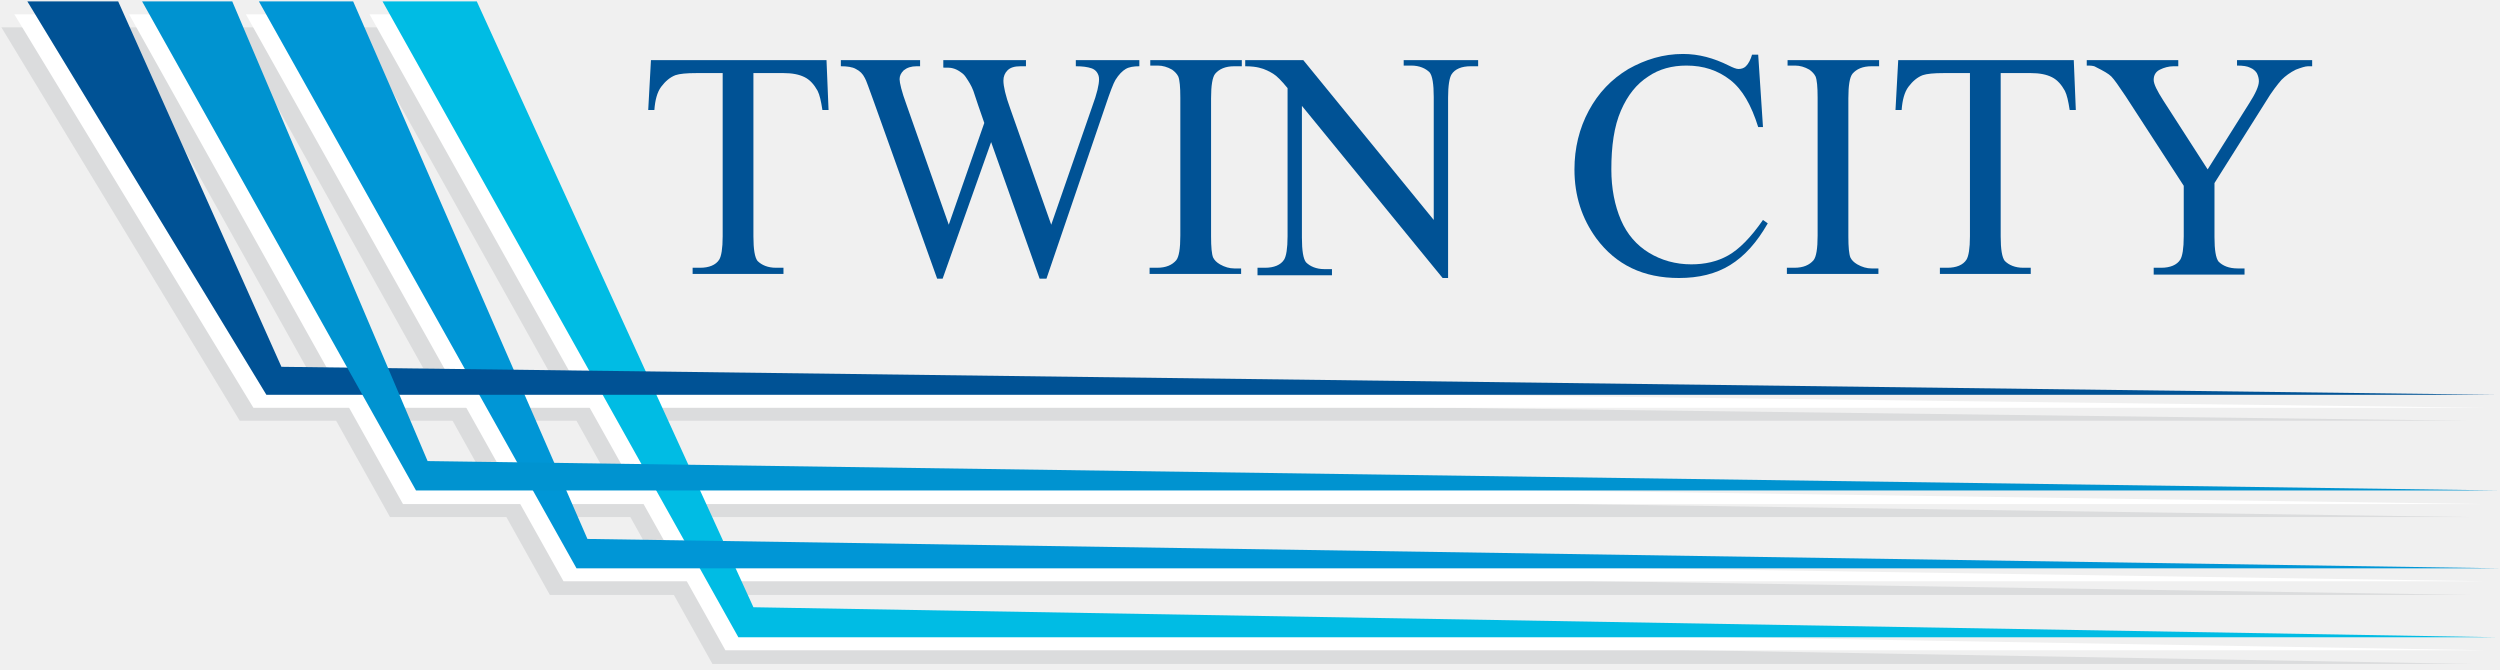
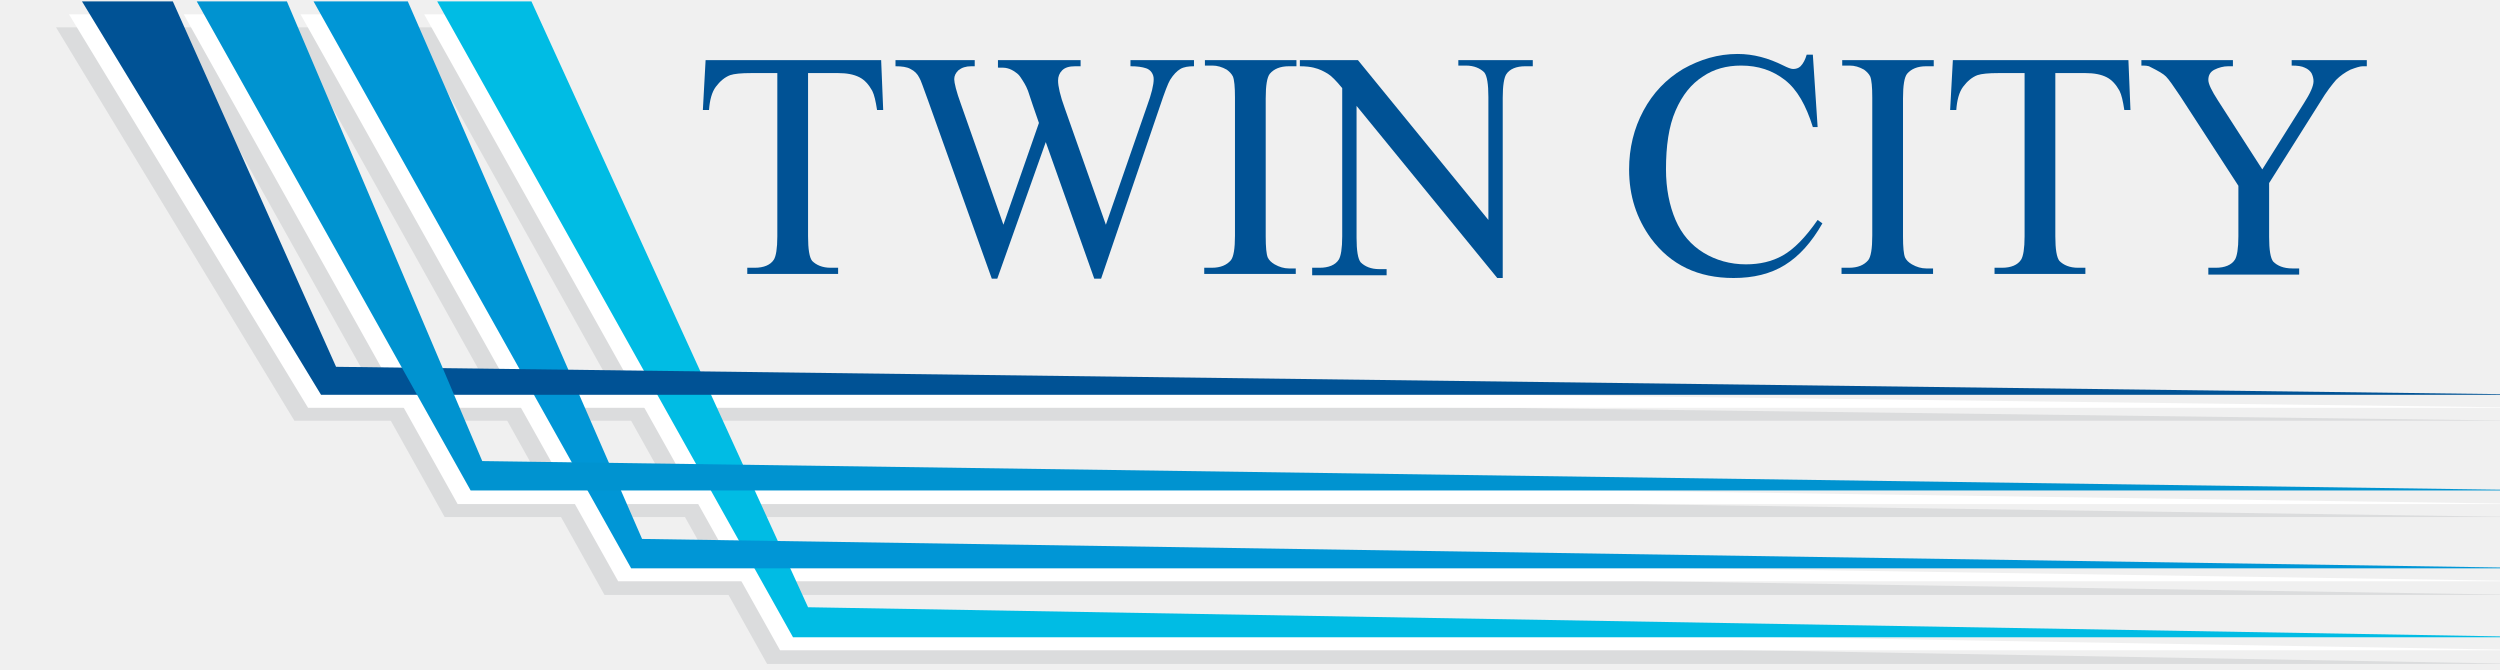
- <svg xmlns="http://www.w3.org/2000/svg" version="1.1" x="0px" y="0px" width="366px" height="98px" viewBox="-0.2 -0.2 366 98" style="enable-background:new -0.2 -0.2 366 98;" xml:space="preserve">
+ <svg xmlns="http://www.w3.org/2000/svg" version="1.1" x="0px" y="0px" width="366px" height="98px" viewBox="-0.2 -0.2 350 98" style="enable-background:new -0.2 -0.2 366 98;" xml:space="preserve">
  <style type="text/css">

	.st0{fill:#FFFFFF;}
	.st1{fill:#005295;}
	.st2{fill:#0093D0;}
	.st3{fill:#0096D6;}
	.st4{fill:#00BCE4;}
	.st5{fill:#DBDCDD;}

</style>
  <defs>
</defs>
  <path class="st1" d="M120.8,8.6l0.3,7.3h-0.9c-0.2-1.3-0.4-2.2-0.7-2.8c-0.5-0.9-1.1-1.6-1.9-2c-0.8-0.4-1.8-0.6-3.1-0.6h-4.4v23.9  c0,1.9,0.2,3.1,0.6,3.6c0.6,0.6,1.5,1,2.7,1h1.1v0.9h-13.3V39h1.1c1.3,0,2.3-0.4,2.8-1.2c0.3-0.5,0.5-1.6,0.5-3.4V10.5h-3.8  c-1.5,0-2.5,0.1-3.1,0.3c-0.8,0.3-1.5,0.9-2.1,1.7c-0.6,0.8-0.9,2-1,3.4h-0.9l0.4-7.3H120.8z" />
  <path class="st1" d="M166.6,8.6v0.9c-0.8,0-1.5,0.1-2,0.4c-0.5,0.3-1,0.8-1.5,1.6c-0.3,0.5-0.8,1.8-1.5,3.9L153,40.6H152l-7.1-20  l-7.1,20H137l-9.3-26c-0.7-1.9-1.1-3.1-1.3-3.4c-0.3-0.6-0.7-1-1.3-1.3c-0.5-0.3-1.3-0.4-2.2-0.4V8.6h11.6v0.9H134  c-0.8,0-1.4,0.2-1.9,0.6c-0.4,0.4-0.6,0.8-0.6,1.3c0,0.5,0.3,1.8,1,3.7l6.2,17.6l5.2-14.9l-0.9-2.6l-0.7-2.1c-0.3-0.8-0.7-1.4-1.1-2  c-0.2-0.3-0.4-0.5-0.7-0.7c-0.4-0.3-0.8-0.5-1.2-0.6c-0.3-0.1-0.8-0.1-1.4-0.1V8.6H150v0.9h-0.8c-0.9,0-1.5,0.2-1.9,0.6  c-0.4,0.4-0.6,0.9-0.6,1.5c0,0.8,0.3,2.2,1,4.1l6,17l6-17.3c0.7-1.9,1-3.2,1-4c0-0.4-0.1-0.7-0.3-1c-0.2-0.3-0.5-0.5-0.8-0.6  c-0.6-0.2-1.3-0.3-2.3-0.3V8.6H166.6z" />
  <path class="st1" d="M181.5,39v0.9h-13.4V39h1.1c1.3,0,2.2-0.4,2.8-1.1c0.4-0.5,0.6-1.7,0.6-3.6V14.1c0-1.6-0.1-2.6-0.3-3.1  c-0.2-0.4-0.5-0.7-0.9-1c-0.7-0.4-1.4-0.6-2.1-0.6h-1.1V8.6h13.4v0.9h-1.1c-1.3,0-2.2,0.4-2.8,1.1c-0.4,0.5-0.6,1.7-0.6,3.6v20.2  c0,1.6,0.1,2.6,0.3,3.1c0.2,0.4,0.5,0.7,1,1c0.7,0.4,1.4,0.6,2.1,0.6H181.5z" />
  <path class="st1" d="M182.1,8.6h8.5L209.7,32V14c0-1.9-0.2-3.1-0.6-3.6c-0.6-0.6-1.5-1-2.7-1h-1.1V8.6h10.9v0.9h-1.1  c-1.3,0-2.3,0.4-2.8,1.2c-0.3,0.5-0.5,1.6-0.5,3.4v26.4h-0.8l-20.6-25.2v19.3c0,1.9,0.2,3.1,0.6,3.6c0.6,0.6,1.5,1,2.7,1h1.1v0.9  h-10.9V39h1.1c1.3,0,2.3-0.4,2.8-1.2c0.3-0.5,0.5-1.6,0.5-3.4V12.7c-0.9-1.1-1.6-1.8-2.1-2.1c-0.5-0.3-1.2-0.7-2.1-0.9  c-0.4-0.1-1.1-0.2-2-0.2V8.6z" />
  <path class="st1" d="M257.2,7.8l0.7,10.6h-0.7c-1-3.2-2.3-5.5-4.1-6.9c-1.8-1.4-3.9-2.1-6.4-2.1c-2.1,0-4,0.5-5.6,1.6  c-1.7,1.1-3,2.7-4,5c-1,2.3-1.4,5.2-1.4,8.6c0,2.8,0.5,5.3,1.4,7.4c0.9,2.1,2.3,3.7,4.1,4.8c1.8,1.1,3.9,1.7,6.2,1.7  c2,0,3.8-0.4,5.4-1.3c1.6-0.9,3.3-2.6,5.1-5.2l0.7,0.5c-1.6,2.8-3.4,4.8-5.5,6.1c-2.1,1.3-4.6,1.9-7.5,1.9c-5.2,0-9.2-1.9-12.1-5.8  c-2.1-2.9-3.2-6.2-3.2-10.1c0-3.1,0.7-6,2.1-8.6c1.4-2.6,3.3-4.6,5.8-6.1c2.5-1.4,5.1-2.2,8-2.2c2.3,0,4.5,0.6,6.7,1.7  c0.6,0.3,1.1,0.5,1.4,0.5c0.4,0,0.8-0.1,1.1-0.4c0.4-0.4,0.7-1,0.9-1.7H257.2z" />
  <path class="st1" d="M274.8,39v0.9h-13.4V39h1.1c1.3,0,2.2-0.4,2.8-1.1c0.4-0.5,0.6-1.7,0.6-3.6V14.1c0-1.6-0.1-2.6-0.3-3.1  c-0.2-0.4-0.5-0.7-0.9-1c-0.7-0.4-1.4-0.6-2.1-0.6h-1.1V8.6h13.4v0.9h-1.1c-1.3,0-2.2,0.4-2.8,1.1c-0.4,0.5-0.6,1.7-0.6,3.6v20.2  c0,1.6,0.1,2.6,0.3,3.1c0.2,0.4,0.5,0.7,1,1c0.7,0.4,1.4,0.6,2.1,0.6H274.8z" />
  <path class="st1" d="M303.4,8.6l0.3,7.3h-0.9c-0.2-1.3-0.4-2.2-0.7-2.8c-0.5-0.9-1.1-1.6-1.9-2c-0.8-0.4-1.8-0.6-3.1-0.6h-4.4v23.9  c0,1.9,0.2,3.1,0.6,3.6c0.6,0.6,1.5,1,2.7,1h1.1v0.9h-13.3V39h1.1c1.3,0,2.3-0.4,2.8-1.2c0.3-0.5,0.5-1.6,0.5-3.4V10.5h-3.8  c-1.5,0-2.5,0.1-3.1,0.3c-0.8,0.3-1.5,0.9-2.1,1.7s-0.9,2-1,3.4h-0.9l0.4-7.3H303.4z" />
  <path class="st1" d="M327.4,8.6h10.9v0.9h-0.6c-0.4,0-1,0.2-1.8,0.5c-0.8,0.4-1.5,0.9-2.1,1.5c-0.6,0.7-1.4,1.7-2.3,3.2L324,26.6  v7.9c0,1.9,0.2,3.1,0.6,3.6c0.6,0.6,1.5,1,2.8,1h1v0.9h-13.3V39h1.1c1.3,0,2.3-0.4,2.8-1.2c0.3-0.5,0.5-1.6,0.5-3.4V27L311,13.9  c-1-1.5-1.7-2.5-2.1-2.9c-0.4-0.4-1.1-0.8-2.3-1.4c-0.3-0.2-0.8-0.2-1.3-0.2V8.6h13.4v0.9H318c-0.7,0-1.4,0.2-2,0.5  c-0.6,0.3-0.9,0.8-0.9,1.5c0,0.6,0.5,1.6,1.4,3l6.5,10.1l6.1-9.7c0.9-1.4,1.4-2.5,1.4-3.2c0-0.4-0.1-0.8-0.3-1.2  c-0.2-0.3-0.5-0.6-1-0.8c-0.4-0.2-1-0.3-1.9-0.3V8.6z" />
  <polygon class="st5" points="361.8,97 104.1,97 52,3.8 65.8,3.8 106.3,92.5 " />
  <polygon class="st5" points="361.8,86.9 80.3,86.9 33.9,3.8 47.6,3.8 82,82.5 " />
  <polygon class="st5" points="361.6,61.4 34.9,61.4 0,3.8 13.3,3.8 37.2,57.3 " />
  <polygon class="st5" points="361.6,75.5 56.9,75.5 16.8,3.8 30,3.8 58.6,71.1 " />
  <polygon class="st0" points="363.7,95 106,95 53.9,1.9 67.7,1.9 108.2,90.6 " />
  <polygon class="st0" points="363.7,84.9 82.3,84.9 35.8,1.9 49.5,1.9 83.9,80.6 " />
  <polygon class="st0" points="363.5,59.5 36.9,59.5 1.9,1.9 15.2,1.9 39.1,55.4 " />
  <polygon class="st0" points="363.5,73.6 58.8,73.6 18.7,1.9 31.9,1.9 60.5,69.2 " />
  <polygon class="st4" points="365.6,93.1 107.9,93.1 55.8,0 69.6,0 110.1,88.7 " />
  <polygon class="st3" points="365.6,83 84.2,83 37.7,0 51.5,0 85.8,78.7 " />
  <polygon class="st1" points="365.4,57.6 38.8,57.6 3.8,0 17.1,0 41,53.5 " />
  <polygon class="st2" points="365.4,71.6 60.7,71.6 20.6,0 33.8,0 62.4,67.3 " />
</svg>
